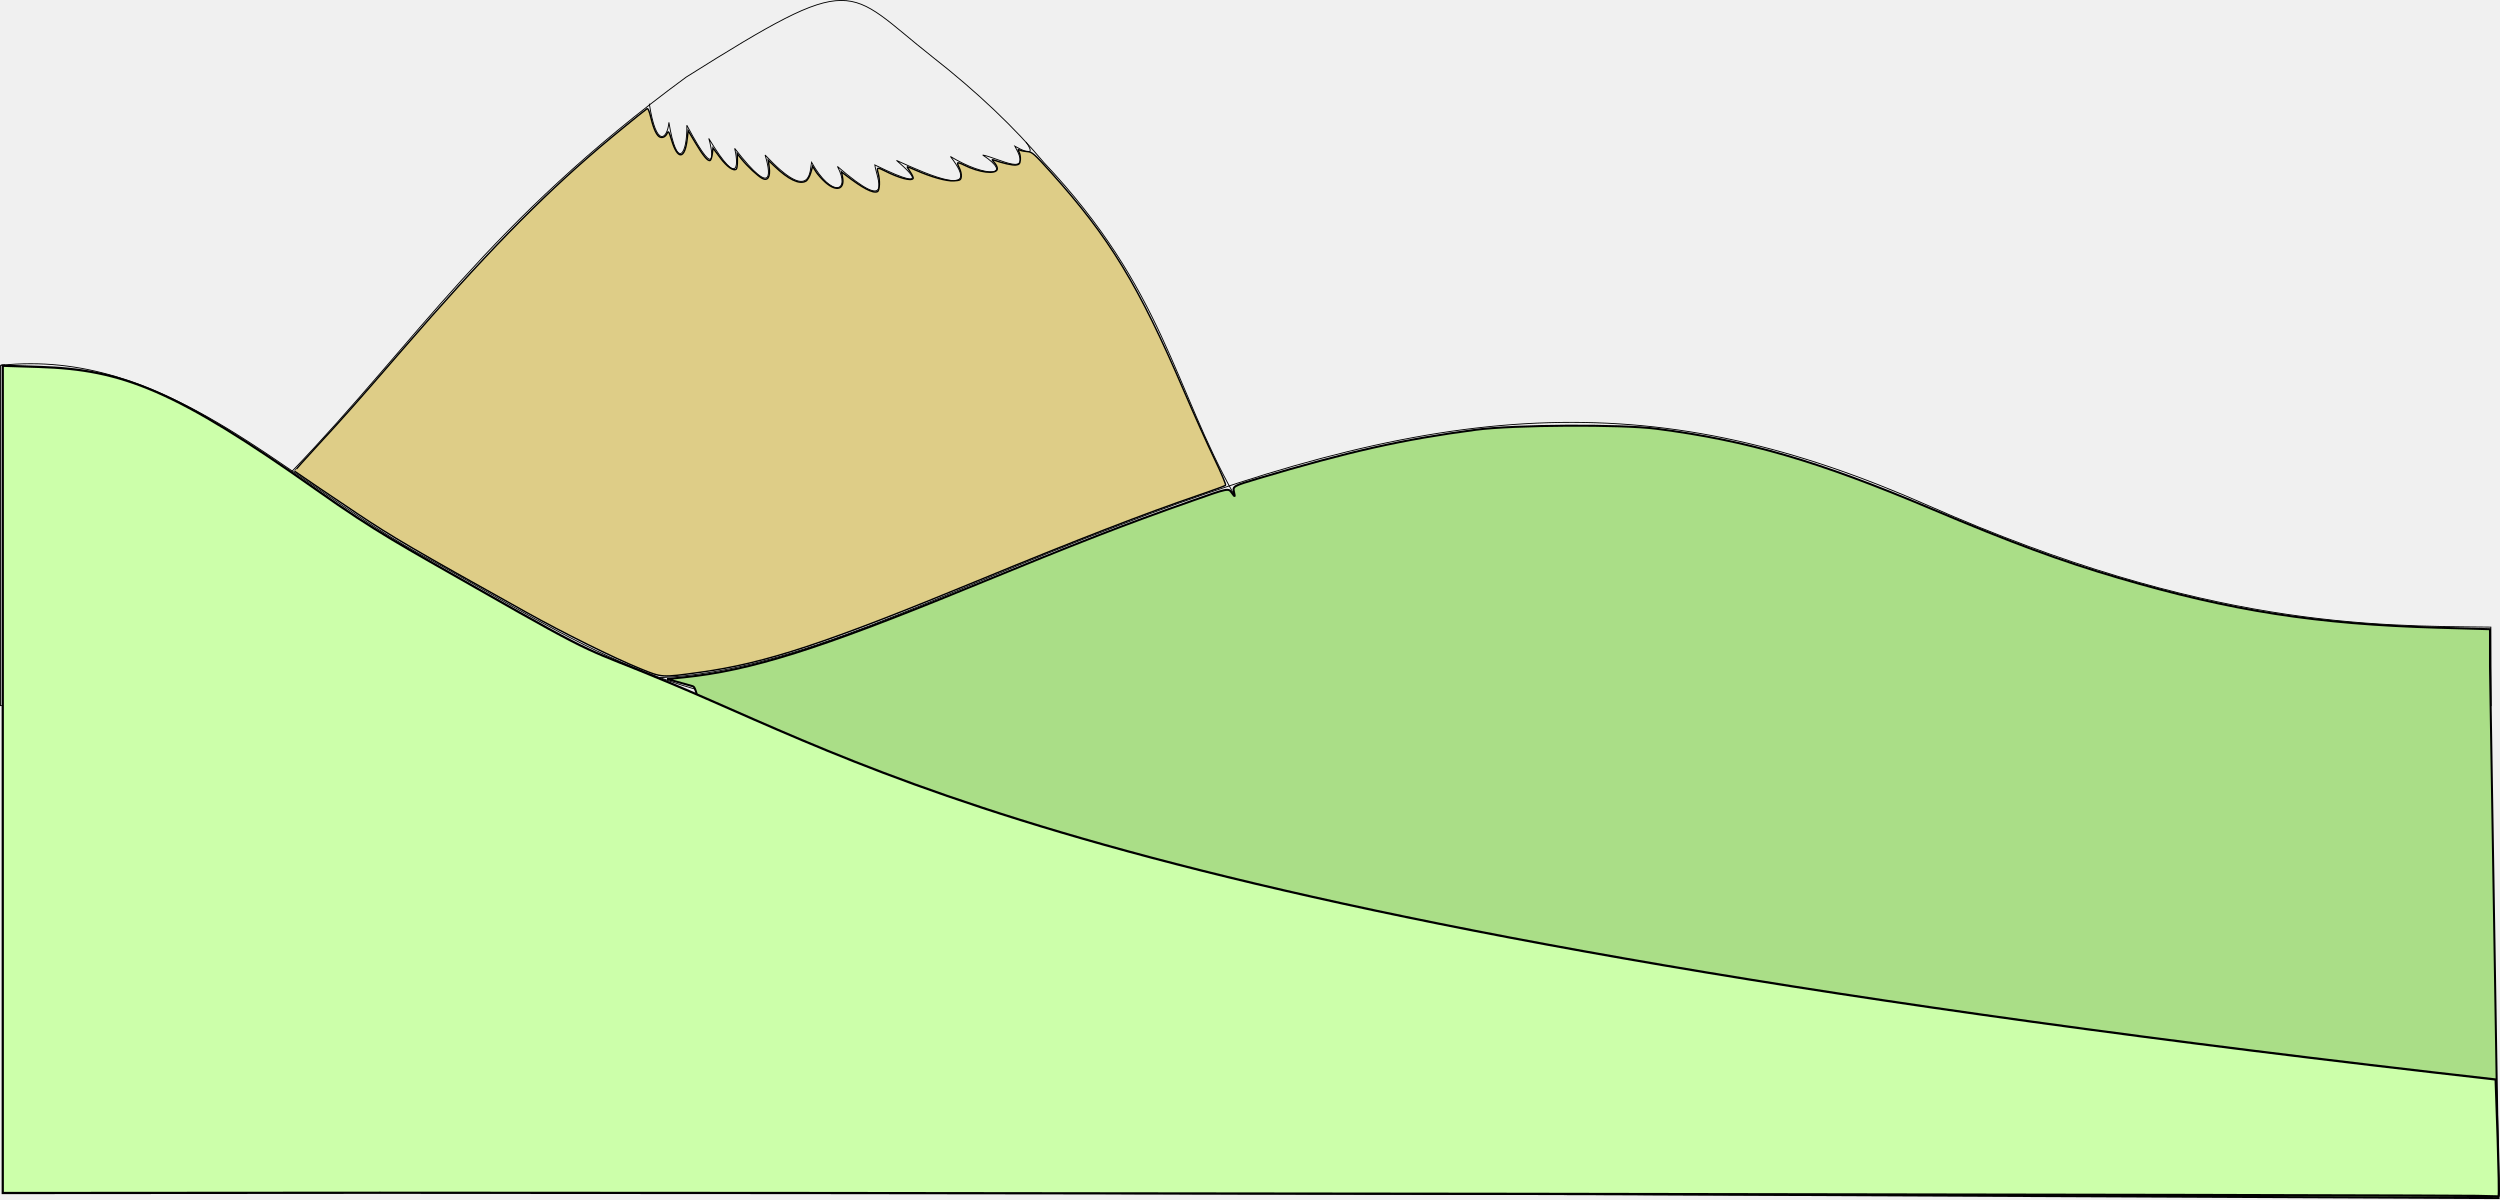
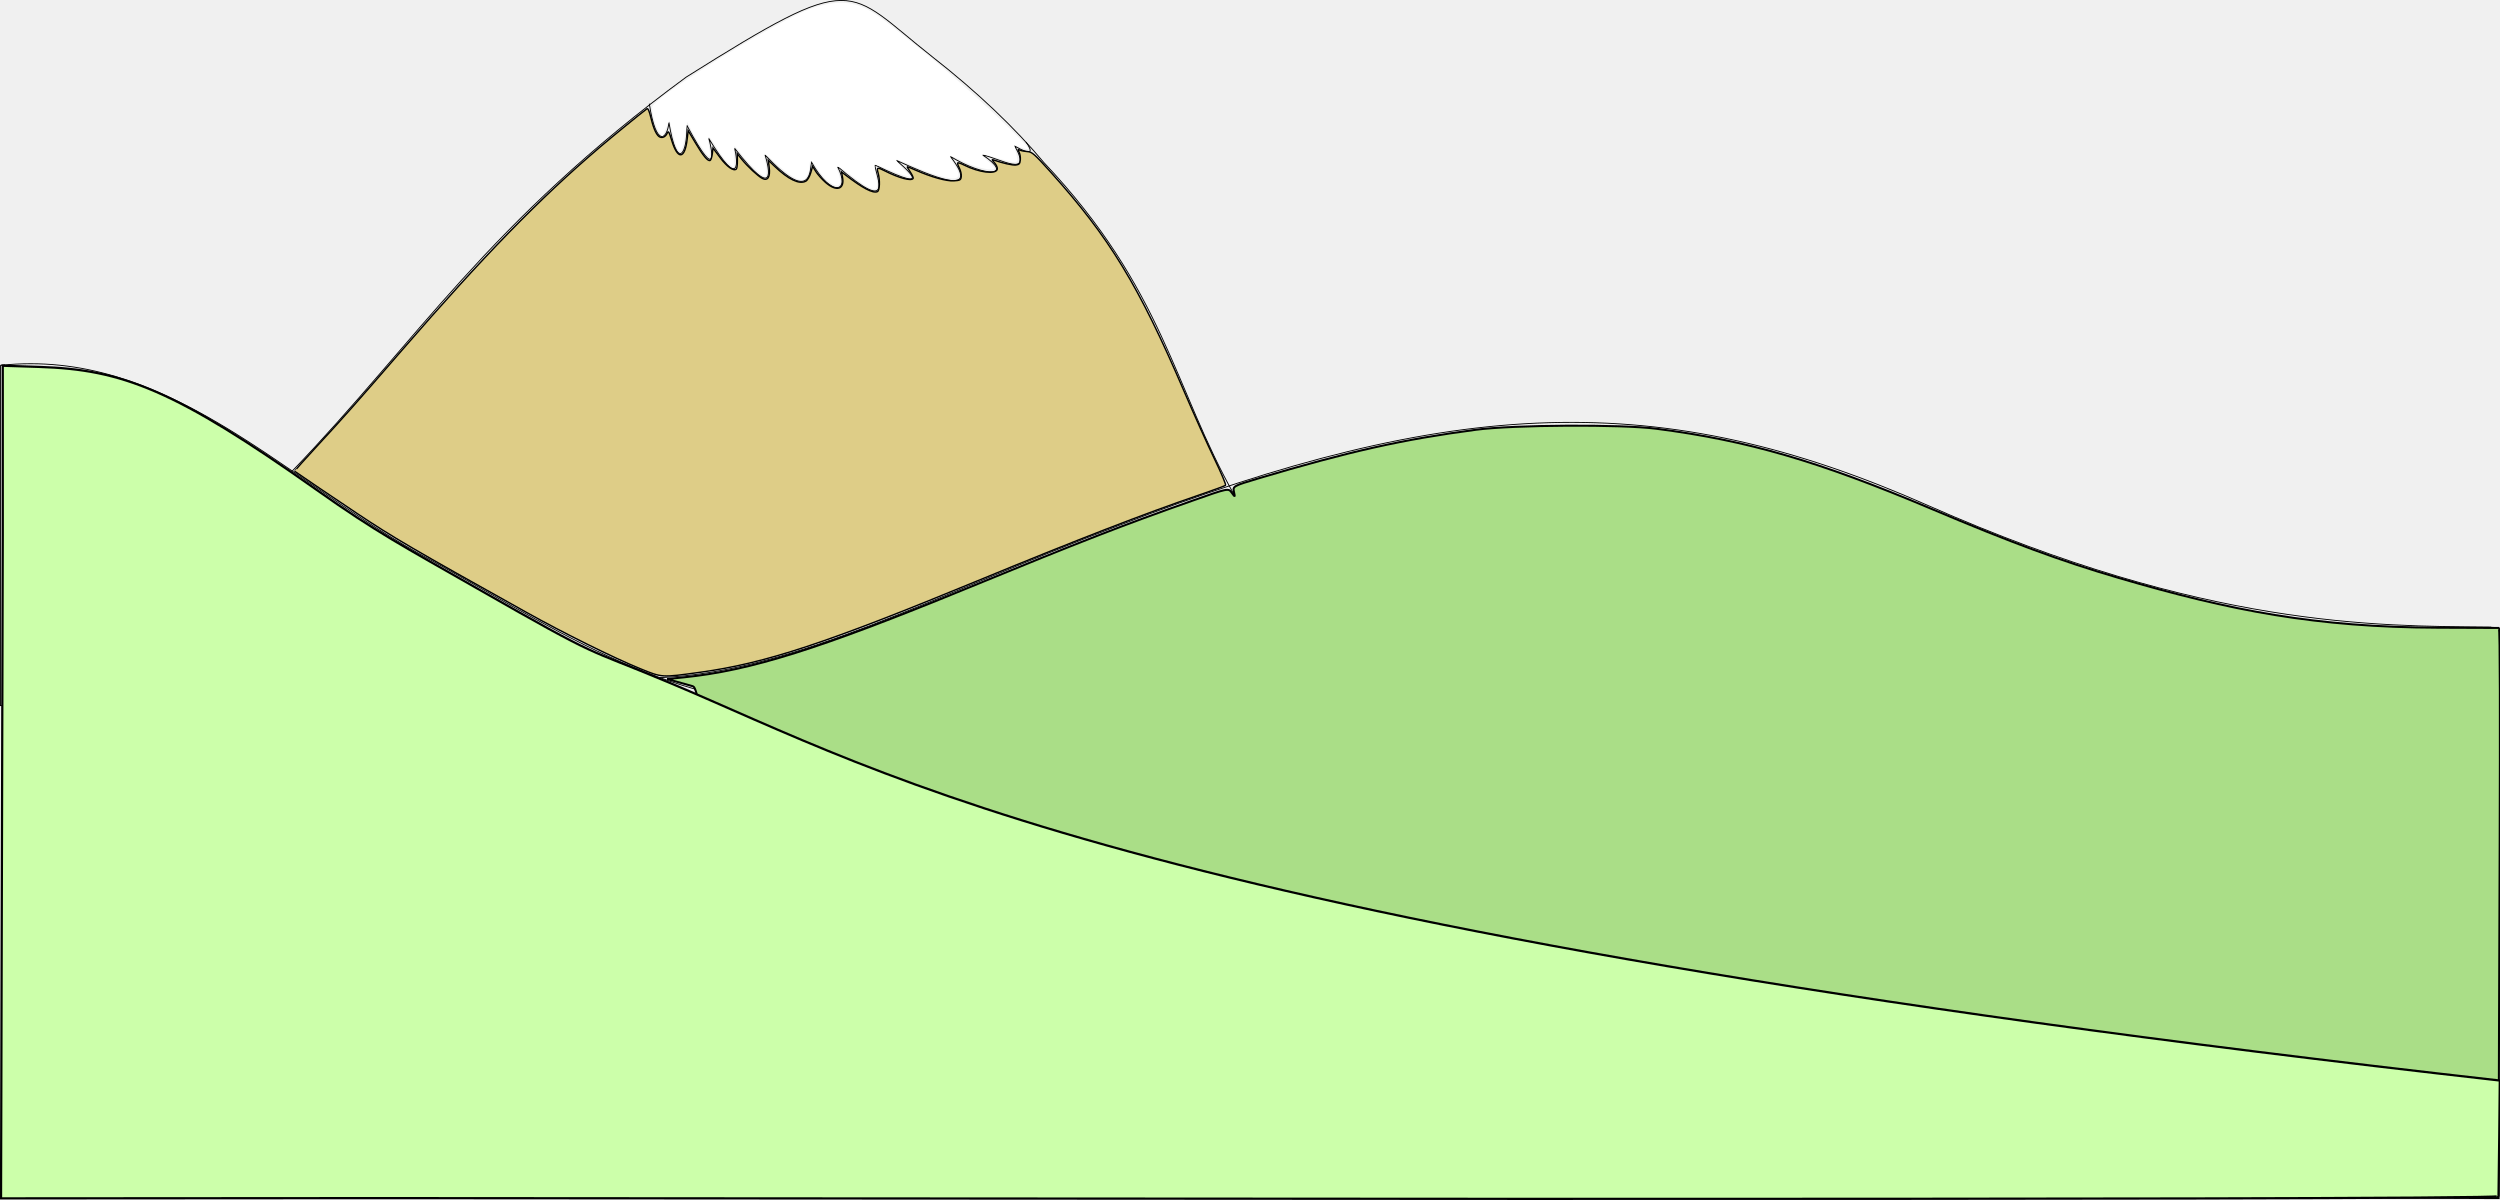
<svg xmlns="http://www.w3.org/2000/svg" preserveAspectRatio="xMinYMin meet" viewBox="0 0 1226.965 588.502" width="100%" height="100%" id="svg3600" version="1.1">
  <defs id="defs3602" />
  <g id="layer1" transform="translate(4.559052,-342.2813)">
    <g id="g6056">
      <path id="path3578" d="m -4.278,521.582 c 80.259,-8.554 138.13,54.532 204.101,91.698 62.653,34.026 122.7,76.99 195.819,75.133" style="fill:none;stroke:#000000;stroke-width:0.445px;stroke-linecap:butt;stroke-linejoin:miter;stroke-opacity:1" />
      <path id="path3580" d="m 319.18,674.867 c 65.475,-2.728 134.531,-40.311 224.381,-74.32 165.619,-63.835 266.76,-68.265 398.107,-10.18 135.856,60.079 220.602,59.1 274.492,59.67 0.588,0.006 1.753,0.022 1.753,0.022 l 0.145,38.563 -1222.395,-0.024 c 0,0 0.007,-159.739 0.011,-166.978 1.048e-4,-0.168 2.291,-0.266 2.291,-0.266" style="fill:none;stroke:#000000;stroke-width:0.445px;stroke-linecap:butt;stroke-linejoin:miter;stroke-opacity:1" />
    </g>
    <path style="fill:none;stroke:#000000;stroke-width:0.445px;stroke-linecap:butt;stroke-linejoin:miter;stroke-opacity:1" d="m 601.331,585.452 c -29.836,-52.864 -34.854,-101.313 -93.541,-163.356 -14.044,-16.879 -32.972,-34.877 -54.693,-51.86 -43.112,-33.947 -36.307,-43.301 -120.895,9.896 -97.003,71.246 -132.087,129.592 -193.391,193.4" id="path3582" />
    <path style="fill:none;stroke:#000000;stroke-width:0.445px;stroke-linecap:butt;stroke-linejoin:miter;stroke-opacity:1" d="m 314.113,393.168 c 3.418,22.463 8.931,17.289 9.613,9.17 3.992,24.143 9.098,15.867 8.8,1.405 16.767,31.639 11.749,9.105 10.76,6.471 16.047,26.582 14.124,10.535 12.719,4.881 20.41,26.334 17.135,10.382 14.938,3.254 23.3,24.899 21.992,6.829 22.777,3.55 9.979,17.831 19.463,14.688 12.719,2.071 28.269,24.351 19.139,5.189 18.34,-0.74 32.98,16.128 11.891,-1.031 10.649,-2.218 15.946,7.253 42.672,18.99 26.474,-1.923 17.86,10.799 31.304,9.501 15.825,-0.739 8.259,1.623 24.703,11.609 15.825,-4.289 8.494,4.741 8.917,2.912 5.454,-2.08" id="path3584" />
    <path style="color:#000000;fill:#decd87;fill-opacity:1;stroke:#000000;stroke-width:0.707;stroke-linecap:butt;stroke-linejoin:miter;stroke-miterlimit:4;stroke-opacity:1;stroke-dasharray:none;stroke-dashoffset:0;marker:none;visibility:visible;display:inline;overflow:visible;enable-background:accumulate" d="m 314.219,328.184 c -13.057,-5.313 -37.57,-17.445 -55.861,-27.648 -56.106,-31.295 -65.346,-36.691 -83.085,-48.522 -10.142,-6.764 -29.392,-19.778 -30.659,-20.727 -0.139,-0.104 4.985,-5.856 11.387,-12.782 12.254,-13.256 18.291,-20.075 41.194,-46.534 40.224,-46.469 67.196,-74.14 97.225,-99.747 6.026,-5.138 19.483,-16.12 23.061,-18.819 0.539,-0.407 1.176,1.023 2.023,4.539 1.306,5.421 2.873,8.745 4.4,9.331 1.394,0.535 2.786,-0.218 3.545,-1.918 0.589,-1.321 0.888,-0.845 2.218,3.533 2.951,9.716 6.456,9.39 7.608,-0.708 l 0.466,-4.087 3.478,5.848 c 3.818,6.419 6.105,9.202 7.253,8.825 0.411,-0.135 0.907,-1.566 1.101,-3.181 l 0.354,-2.936 3.536,4.749 c 3.344,4.493 6.673,6.817 7.941,5.546 0.299,-0.3 0.521,-2.113 0.492,-4.03 l -0.052,-3.485 2.138,2.661 c 2.821,3.511 7.927,8.277 10.132,9.457 2.662,1.425 3.996,-0.686 3.401,-5.381 l -0.448,-3.536 3.047,2.919 c 6.777,6.493 12.155,9.082 15.33,7.383 0.855,-0.458 1.872,-2.158 2.426,-4.06 l 0.954,-3.272 1.583,2.561 c 0.87,1.408 3.039,3.843 4.819,5.409 5.321,4.684 9.393,3.404 8.267,-2.599 l -0.488,-2.6 2.049,1.569 c 8.434,6.461 13.274,8.996 15.524,8.133 1.19,-0.457 1.393,-5.665 0.362,-9.26 -0.778,-2.711 -0.335,-2.829 3.426,-0.91 6.783,3.46 12.902,5.097 13.776,3.684 0.2,-0.324 -0.429,-1.756 -1.398,-3.182 -0.969,-1.426 -1.631,-2.593 -1.471,-2.593 0.16,0 2.001,0.755 4.091,1.678 7.66,3.383 15.149,5.486 18.727,5.259 3.16,-0.201 3.477,-0.383 3.677,-2.117 0.121,-1.044 -0.301,-2.903 -0.936,-4.132 -0.635,-1.229 -1.004,-2.386 -0.818,-2.571 0.185,-0.185 1.561,0.278 3.057,1.029 7.485,3.76 15.864,4.797 16.39,2.028 0.136,-0.715 -0.498,-2.119 -1.408,-3.118 -1.321,-1.451 -1.4,-1.726 -0.391,-1.363 4.293,1.545 9.245,2.665 10.926,2.471 1.623,-0.187 1.99,-0.607 2.172,-2.49 0.121,-1.246 -0.155,-2.965 -0.613,-3.82 -0.744,-1.39 -0.693,-1.492 0.488,-0.965 0.726,0.324 2.398,0.644 3.715,0.71 2.13,0.107 3.375,1.21 11.228,9.947 29.05,32.319 43.29,55.712 65.598,107.761 4.917,11.473 11.622,26.406 14.9,33.186 3.278,6.779 5.715,12.568 5.416,12.864 -0.299,0.296 -6.112,2.434 -12.918,4.751 -26.236,8.933 -60.513,22.205 -108.847,42.146 -74.519,30.744 -103.979,40.455 -136.165,44.887 -19.056,2.624 -18.45,2.66 -29.345,-1.773 l 0,0 z" id="path6586" transform="translate(-4.562546,342.2809)" />
-     <path style="color:#000000;fill:#aade87;fill-opacity:1;stroke:#000000;stroke-width:1;stroke-linecap:butt;stroke-linejoin:miter;stroke-miterlimit:4;stroke-opacity:1;stroke-dasharray:none;stroke-dashoffset:0;marker:none;visibility:visible;display:inline;overflow:visible;enable-background:accumulate" d="m 353.56,585.079 c 0,0 -4.25,-245.682 -13.483,-248.271 l -12.647,-3.546 8.248,-0.839 c 32.763,-3.331 66.551,-13.961 139.117,-43.766 56.566,-23.234 75.636,-30.647 110.225,-42.852 17.846,-6.297 17.847,-6.297 19.512,-3.989 1.641,2.275 1.657,2.268 1.064,-0.478 -0.583,-2.7 -0.216,-2.901 11.83,-6.486 44.762,-13.324 71.088,-19.214 107.009,-23.943 18.372,-2.419 71.326,-2.708 88.529,-0.483 44.832,5.798 79.492,15.889 134.718,39.219 39.909,16.86 63.871,25.698 92.193,34.006 55.136,16.173 96.898,22.68 156.708,24.417 l 25.483,0.74 0,18.521 4.2,260.672 -431.174,-1.902 z" id="path6602" transform="translate(-4.562546,342.2809)" />
-     <path style="color:#000000;fill:#ccffaa;fill-opacity:1;stroke:#000000;stroke-width:1.1;stroke-linecap:butt;stroke-linejoin:miter;stroke-miterlimit:4;stroke-opacity:1;stroke-dasharray:none;stroke-dashoffset:0;marker:none;visibility:visible;display:inline;overflow:visible;enable-background:accumulate" d="m 1.358,262.678 0,-83.173 17.871,0.568 c 40.824,1.299 66.549,11.131 136.197,60.38 29.89,21.136 42.166,27.439 79.077,48.536 62.254,35.583 50.832,28.022 93.427,45.834 108.728,45.468 224.718,119.108 896.901,194.979 0,0 2.22,57.914 1.412,57.275 -0.97,-0.767 -938.086,-1.759 -1039.853,-1.689 L 1.358,585.516 z" id="path6598" transform="translate(-4.562546,342.2809)" />
+     <path style="color:#000000;fill:#aade87;fill-opacity:1;stroke:#000000;stroke-width:1;stroke-linecap:butt;stroke-linejoin:miter;stroke-miterlimit:4;stroke-opacity:1;stroke-dasharray:none;stroke-dashoffset:0;marker:none;visibility:visible;display:inline;overflow:visible;enable-background:accumulate" d="m 353.56,585.079 c 0,0 -4.25,-245.682 -13.483,-248.271 l -12.647,-3.546 8.248,-0.839 c 32.763,-3.331 66.551,-13.961 139.117,-43.766 56.566,-23.234 75.636,-30.647 110.225,-42.852 17.846,-6.297 17.847,-6.297 19.512,-3.989 1.641,2.275 1.657,2.268 1.064,-0.478 -0.583,-2.7 -0.216,-2.901 11.83,-6.486 44.762,-13.324 71.088,-19.214 107.009,-23.943 18.372,-2.419 71.326,-2.708 88.529,-0.483 44.832,5.798 79.492,15.889 134.718,39.219 39.909,16.86 63.871,25.698 92.193,34.006 55.136,16.173 96.873,24.18 156.708,24.417 l 29.837,0.118 c 1.186,0.78 -0.083,187.241 -0.154,279.815 l -431.174,-1.902 z" id="path6602" transform="translate(-4.562546,342.2809)" />
+     <path style="color:#000000;fill:#ccffaa;fill-opacity:1;stroke:#000000;stroke-width:1.1;stroke-linecap:butt;stroke-linejoin:miter;stroke-miterlimit:4;stroke-opacity:1;stroke-dasharray:none;stroke-dashoffset:0;marker:none;visibility:visible;display:inline;overflow:visible;enable-background:accumulate" d="m 1.358,262.678 0,-83.173 17.871,0.568 c 40.824,1.299 66.549,11.131 136.197,60.38 29.89,21.136 42.166,27.439 79.077,48.536 62.254,35.583 50.832,28.022 93.427,45.834 108.728,45.468 226.753,119.617 898.936,195.488 0,0 -0.532,55.74 -0.623,56.766 -0.204,2.296 -937.964,0.87 -1039.768,0.94 L 0.51,588.145 z" id="path6598" transform="translate(-4.562546,342.2809)" />
+     <path style="color:#000000;fill:#ffffff;fill-opacity:1;stroke:#000000;stroke-width:0;stroke-linecap:butt;stroke-linejoin:miter;stroke-miterlimit:4;stroke-opacity:1;stroke-dasharray:none;stroke-dashoffset:0;marker:none;visibility:visible;display:inline;overflow:visible;enable-background:accumulate" d="m 424.663,90.993 c -1.693,-1.031 -5.359,-3.664 -8.146,-5.852 -5.312,-4.169 -6.906,-4.35 -5.192,-0.587 0.562,1.234 1.023,3.215 1.023,4.402 0,4.787 -6.478,1.173 -11.149,-6.219 -2.806,-4.441 -3.806,-4.913 -3.806,-1.796 0,3.143 -1.524,6.62 -3.181,7.255 -2.128,0.817 -7.011,-2.113 -13.303,-7.981 -3.055,-2.85 -5.736,-5.001 -5.957,-4.78 -0.221,0.221 -0.012,1.758 0.463,3.416 1.051,3.666 1.128,7.865 0.143,7.865 -1.349,0 -7.82,-6.071 -11.213,-10.52 -1.86,-2.439 -3.622,-4.434 -3.917,-4.434 -0.294,0 -0.357,2.469 -0.138,5.486 0.381,5.265 0.33,5.433 -1.251,4.178 -2.625,-2.082 -4.569,-4.497 -7.606,-9.445 -3.947,-6.431 -4.692,-6.33 -3.379,0.459 0.4,2.067 0.433,3.939 0.074,4.161 -0.727,0.45 -5.731,-6.786 -8.852,-12.802 l -2.03,-3.913 -0.96,6.158 c -1.851,11.878 -3.521,10.843 -7.094,-4.398 l -0.619,-2.639 -1.712,3.953 -1.712,3.953 -1.599,-2.12 c -1.819,-2.412 -4.047,-10.748 -3.355,-12.552 1.756,-4.577 44.563,-31.892 69.72,-44.488 13.479,-6.749 24.923,-8.171 33.64,-4.18 6.1,2.793 9.549,5.357 33.655,25.025 18.036,14.716 48.504,43.337 47.356,44.485 -0.299,0.299 -2.017,-0.073 -3.819,-0.826 -3.254,-1.36 -3.272,-1.355 -2.652,0.608 0.343,1.087 0.83,3.066 1.082,4.396 0.585,3.092 -0.545,3.121 -9.824,0.258 -3.851,-1.188 -7.216,-1.946 -7.477,-1.683 -0.261,0.263 1.01,1.669 2.824,3.126 1.814,1.457 3.299,3.061 3.299,3.565 0,1.789 -8.758,-0.117 -15.053,-3.276 -3.457,-1.735 -6.491,-2.95 -6.741,-2.7 -0.25,0.25 0.593,2.038 1.873,3.972 3.295,4.98 3.119,7.074 -0.597,7.074 -3.399,0 -12.506,-2.978 -21.185,-6.927 -3.342,-1.521 -6.286,-2.555 -6.543,-2.299 -0.256,0.256 1.291,2.289 3.438,4.518 l 3.904,4.052 -2.639,-0.62 c -1.451,-0.341 -5.347,-1.807 -8.657,-3.257 -3.31,-1.451 -6.243,-2.412 -6.519,-2.136 -0.276,0.276 -0.015,2.675 0.58,5.332 1.573,7.03 0.371,8.125 -5.197,4.736 l 0,0 z" id="path2991" transform="translate(-4.559052,342.2813)" />
  </g>
  <g id="layer2" transform="translate(4.559052,-342.2813)" />
</svg>
